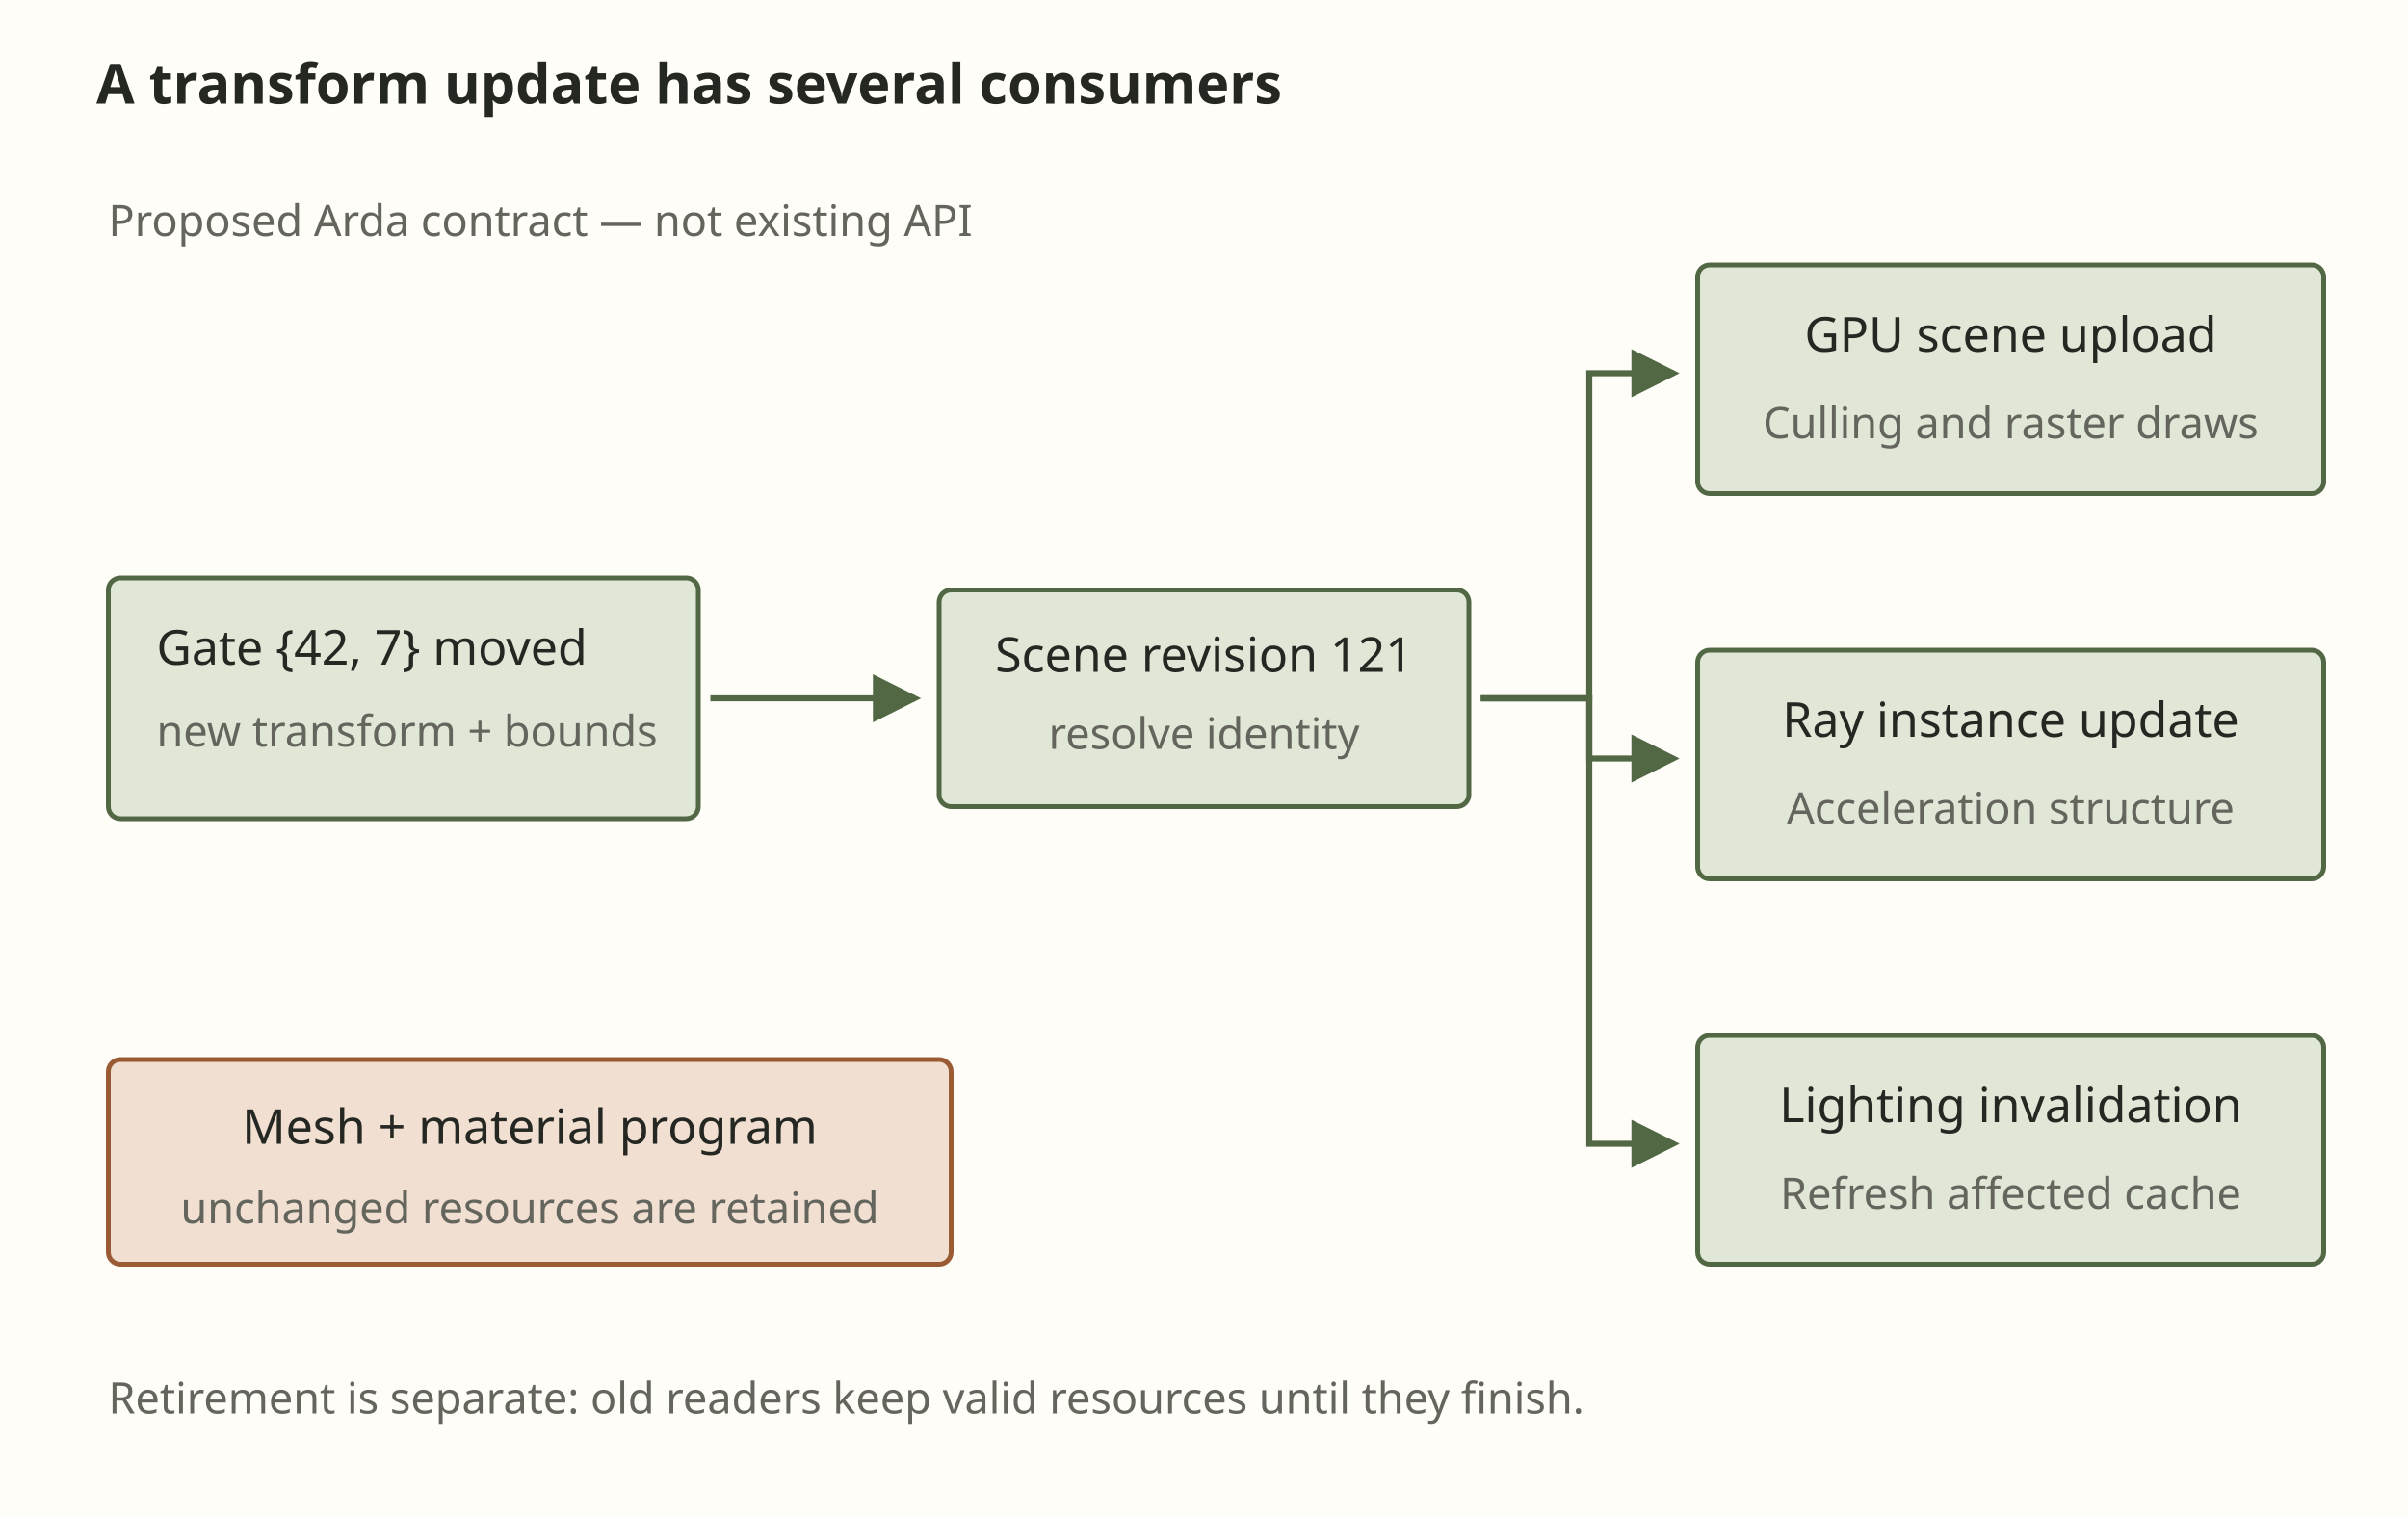
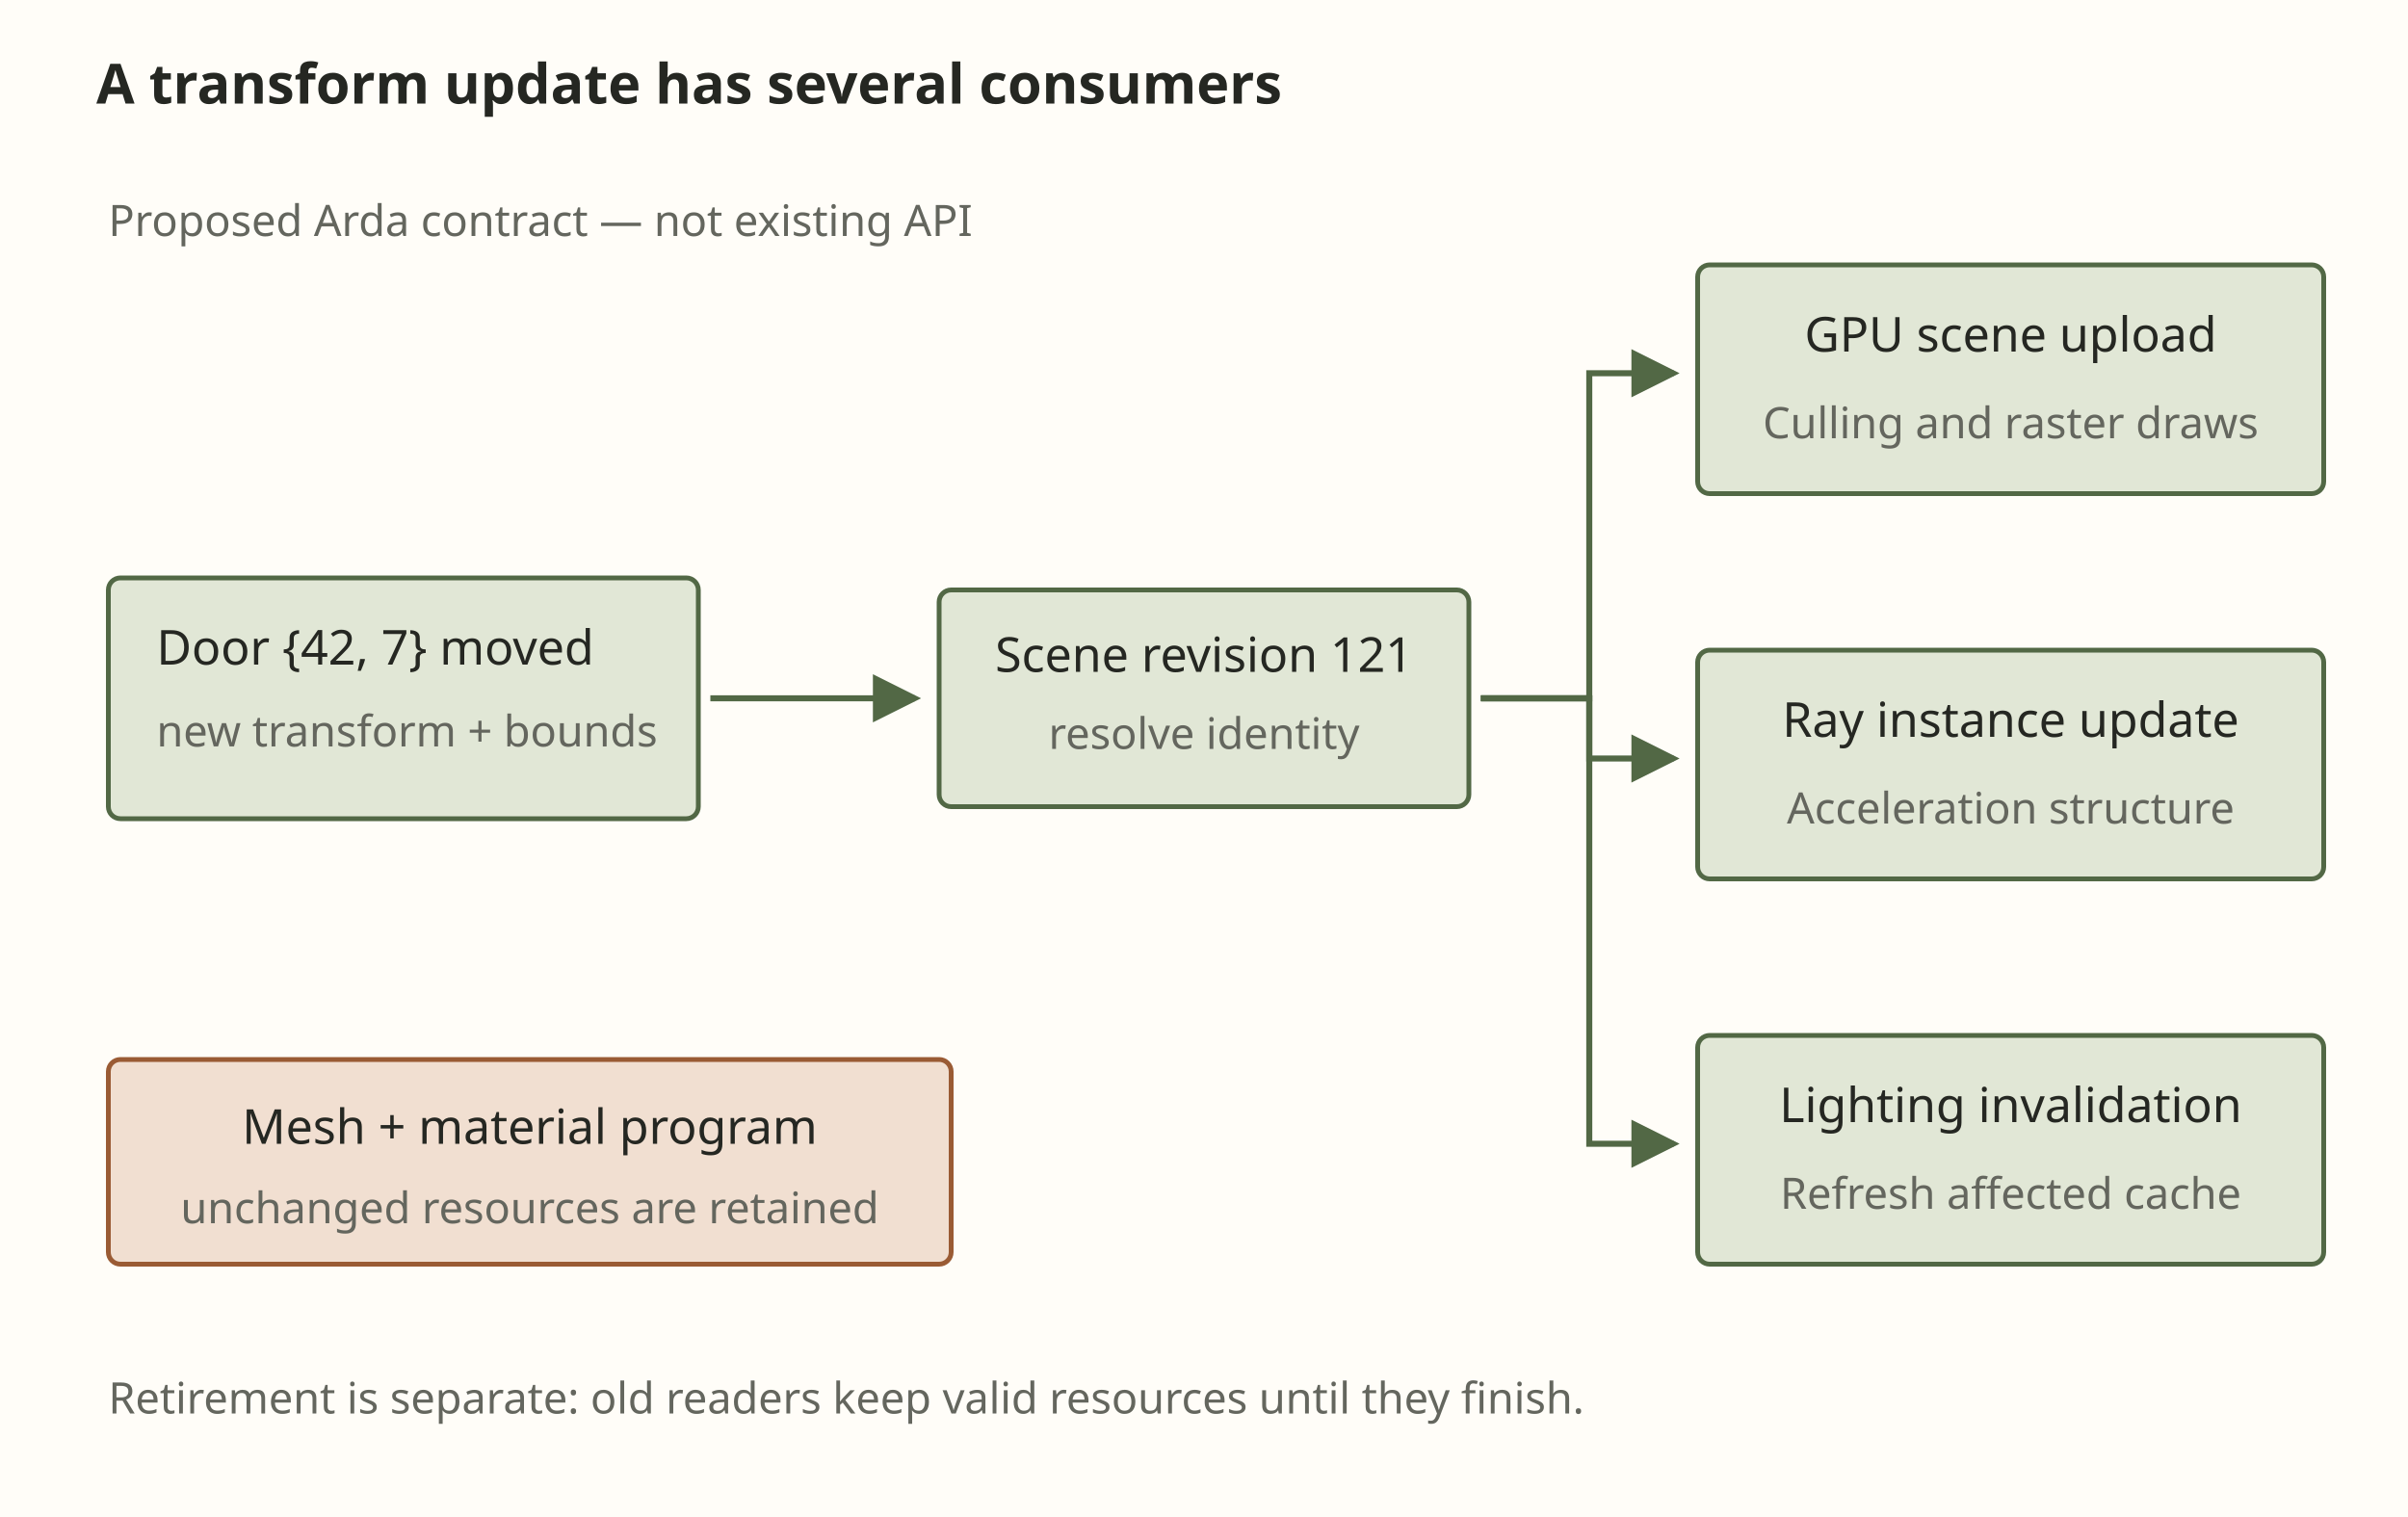
<svg xmlns="http://www.w3.org/2000/svg" viewBox="0 0 1000 630" role="img" aria-labelledby="title desc">
  <defs>
    <marker id="arrow" markerWidth="8" markerHeight="8" refX="7" refY="4" orient="auto-start-reverse">
      <path d="M0,0 L8,4 L0,8" fill="#526845" />
    </marker>
  </defs>
  <style>text{font-family:system-ui,sans-serif;font-size:20px;fill:#252722} .small{font-size:18px;fill:#64665e} .label{font-size:23px;font-weight:600} .line{fill:none;stroke:#526845;stroke-width:2.5;marker-end:url(#arrow)} .grid{fill:none;stroke:#c9cabd;stroke-width:1.5} .slab{fill:#e1e7d6;stroke:#526845;stroke-width:2} .warm{fill:#f1dfd1;stroke:#9a5b34;stroke-width:2}</style>
  <rect width="1000" height="630" fill="#fffdf8" />
  <text x="40" y="43" class="label" text-anchor="start">A transform update has several consumers</text>
  <text x="45" y="98" class="small" text-anchor="start">Proposed Arda contract — not existing API</text>
  <rect x="45" y="240" width="245" height="100" rx="5" class="slab" />
-   <text x="65" y="276" class="" text-anchor="start">Gate {42, 7} moved</text>
+   <text x="65" y="276" class="" text-anchor="start">Door {42, 7} moved</text>
  <text x="65" y="310" class="small" text-anchor="start">new transform + bounds</text>
  <rect x="390" y="245" width="220" height="90" rx="5" class="slab" />
  <text x="500" y="279" class="" text-anchor="middle">Scene revision 121</text>
  <text x="500" y="311" class="small" text-anchor="middle">resolve identity</text>
  <path d="M295 290 L380 290" class="line" />
  <rect x="705" y="110" width="260" height="95" rx="5" class="slab" />
  <text x="835" y="146" class="" text-anchor="middle">GPU scene upload</text>
  <text x="835" y="182" class="small" text-anchor="middle">Culling and raster draws</text>
  <path d="M615 290 L660 290 L660 155 L695 155" class="line" />
  <rect x="705" y="270" width="260" height="95" rx="5" class="slab" />
  <text x="835" y="306" class="" text-anchor="middle">Ray instance update</text>
  <text x="835" y="342" class="small" text-anchor="middle">Acceleration structure</text>
  <path d="M615 290 L660 290 L660 315 L695 315" class="line" />
  <rect x="705" y="430" width="260" height="95" rx="5" class="slab" />
  <text x="835" y="466" class="" text-anchor="middle">Lighting invalidation</text>
  <text x="835" y="502" class="small" text-anchor="middle">Refresh affected cache</text>
  <path d="M615 290 L660 290 L660 475 L695 475" class="line" />
  <rect x="45" y="440" width="350" height="85" rx="5" class="warm" />
  <text x="220" y="475" class="" text-anchor="middle">Mesh + material program</text>
  <text x="220" y="508" class="small" text-anchor="middle">unchanged resources are retained</text>
  <text x="45" y="587" class="small" text-anchor="start">Retirement is separate: old readers keep valid resources until they finish.</text>
</svg>
